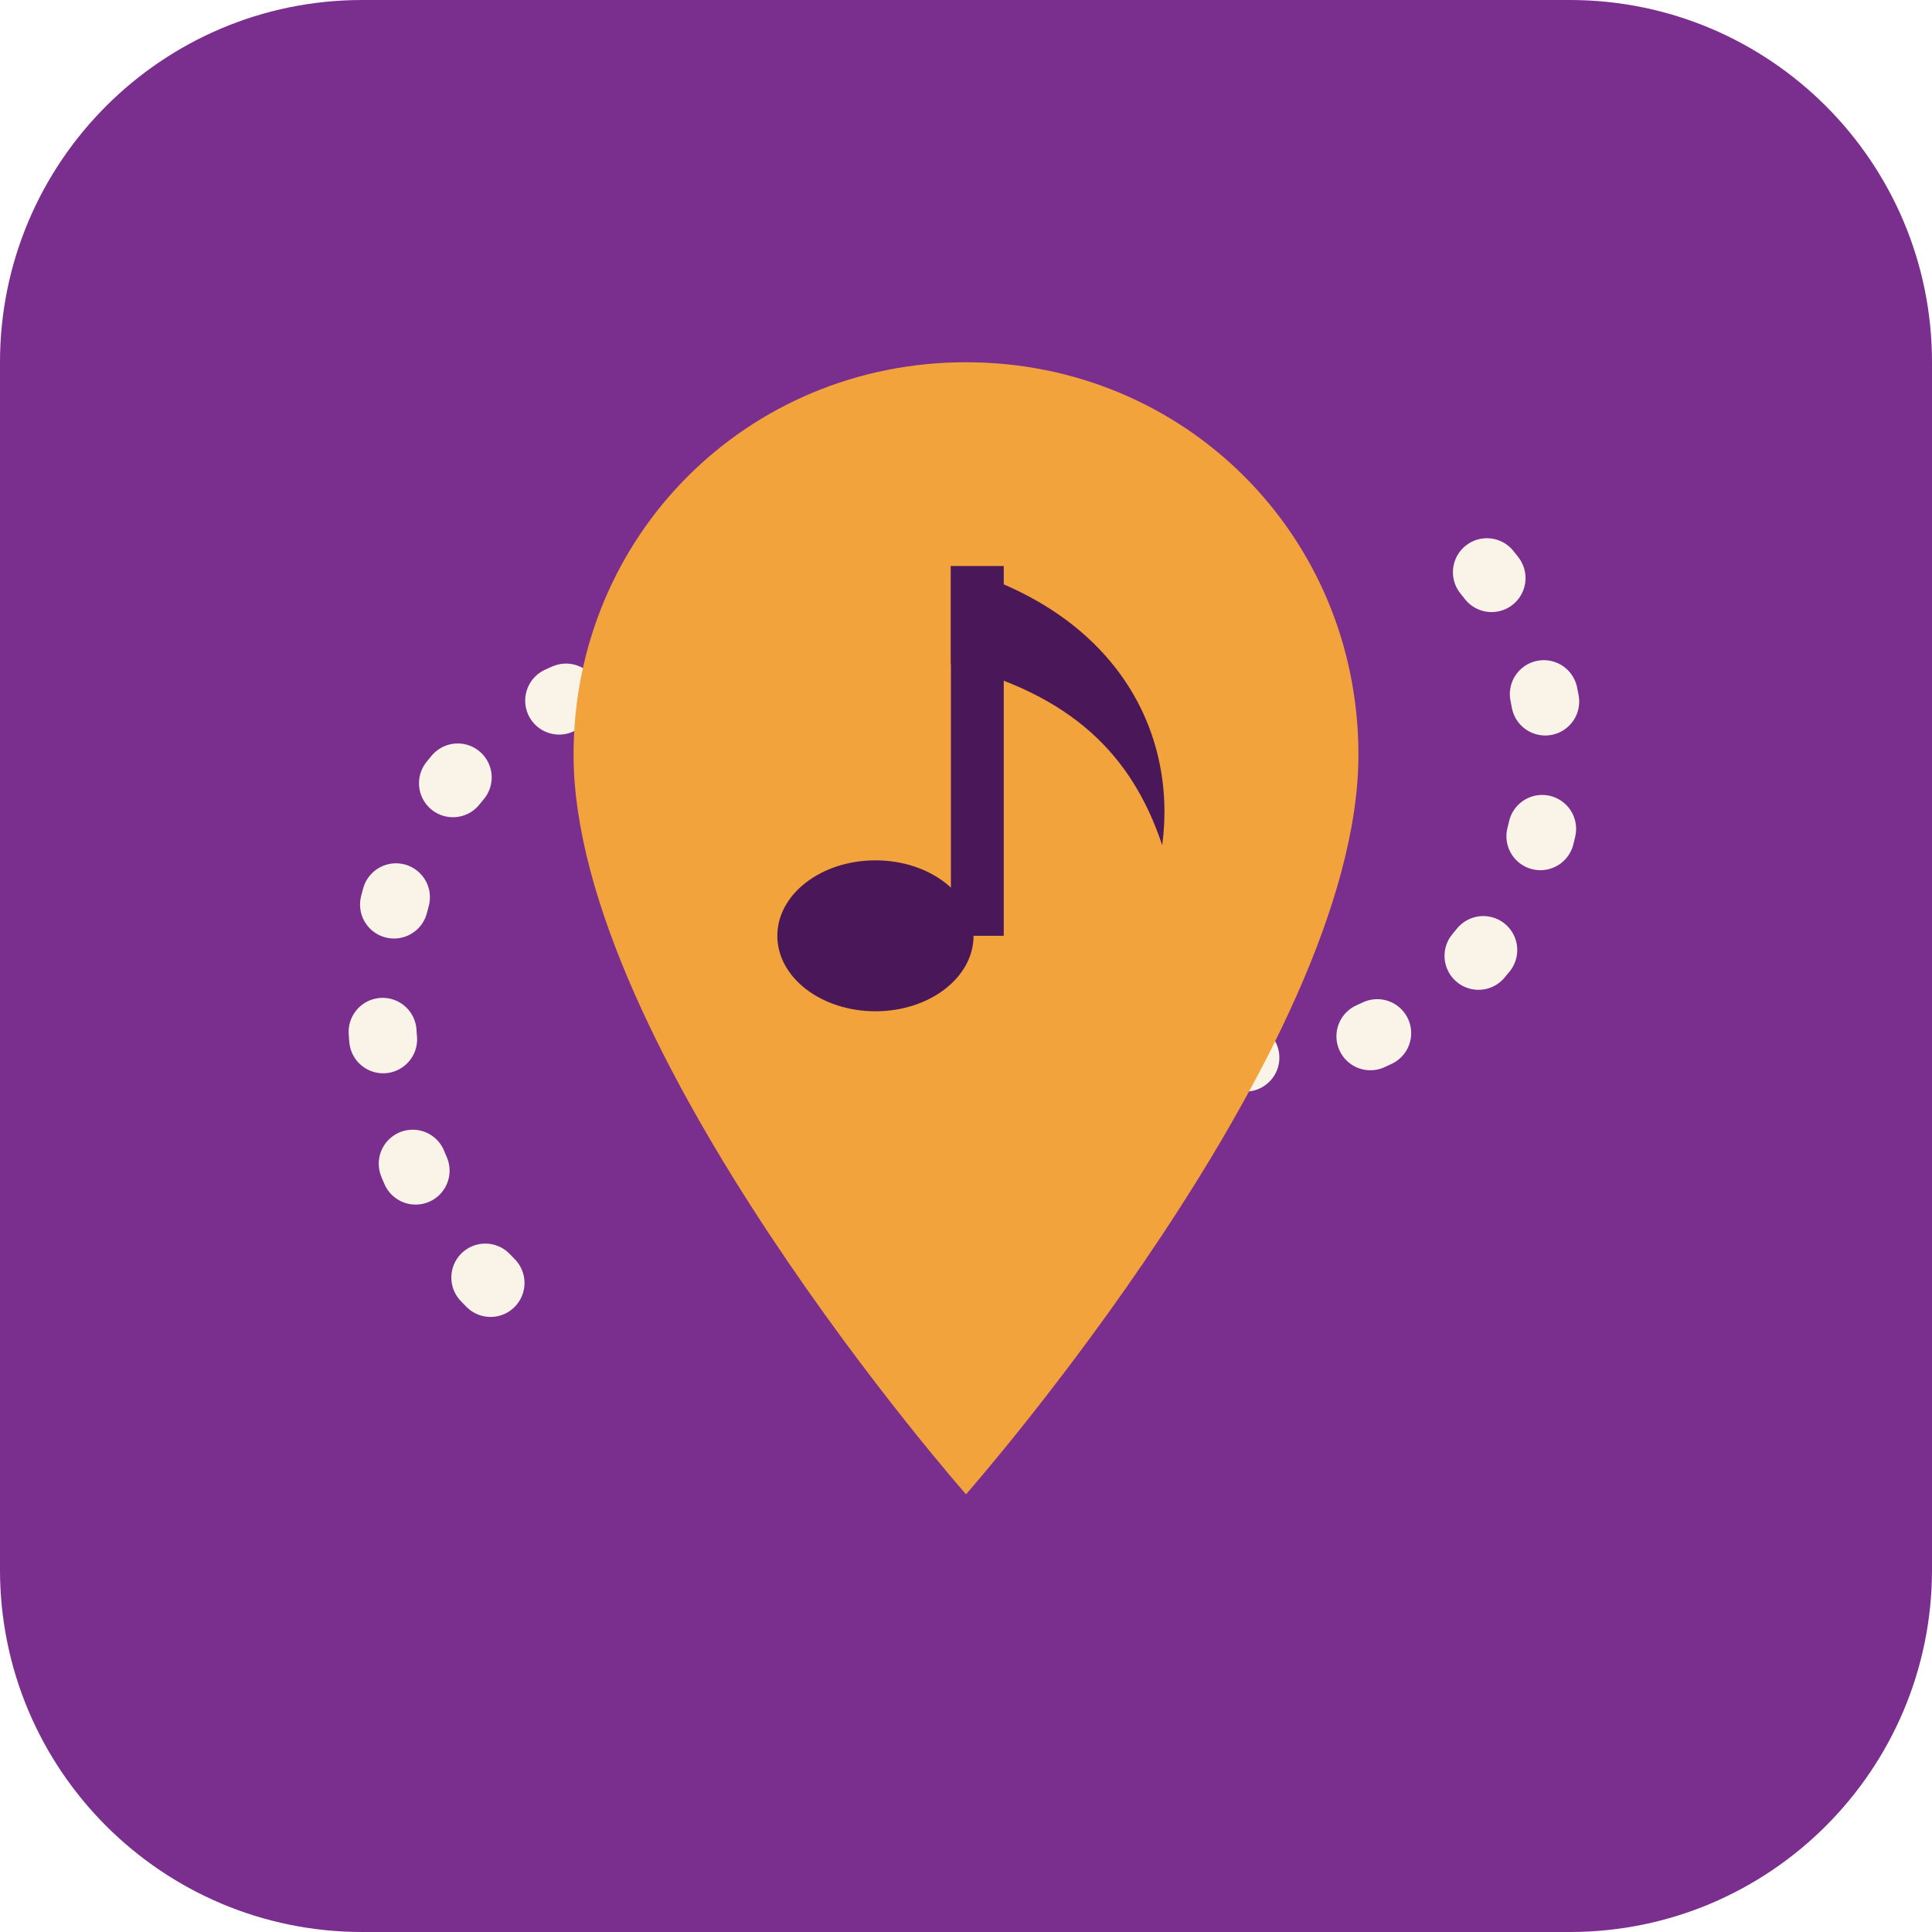
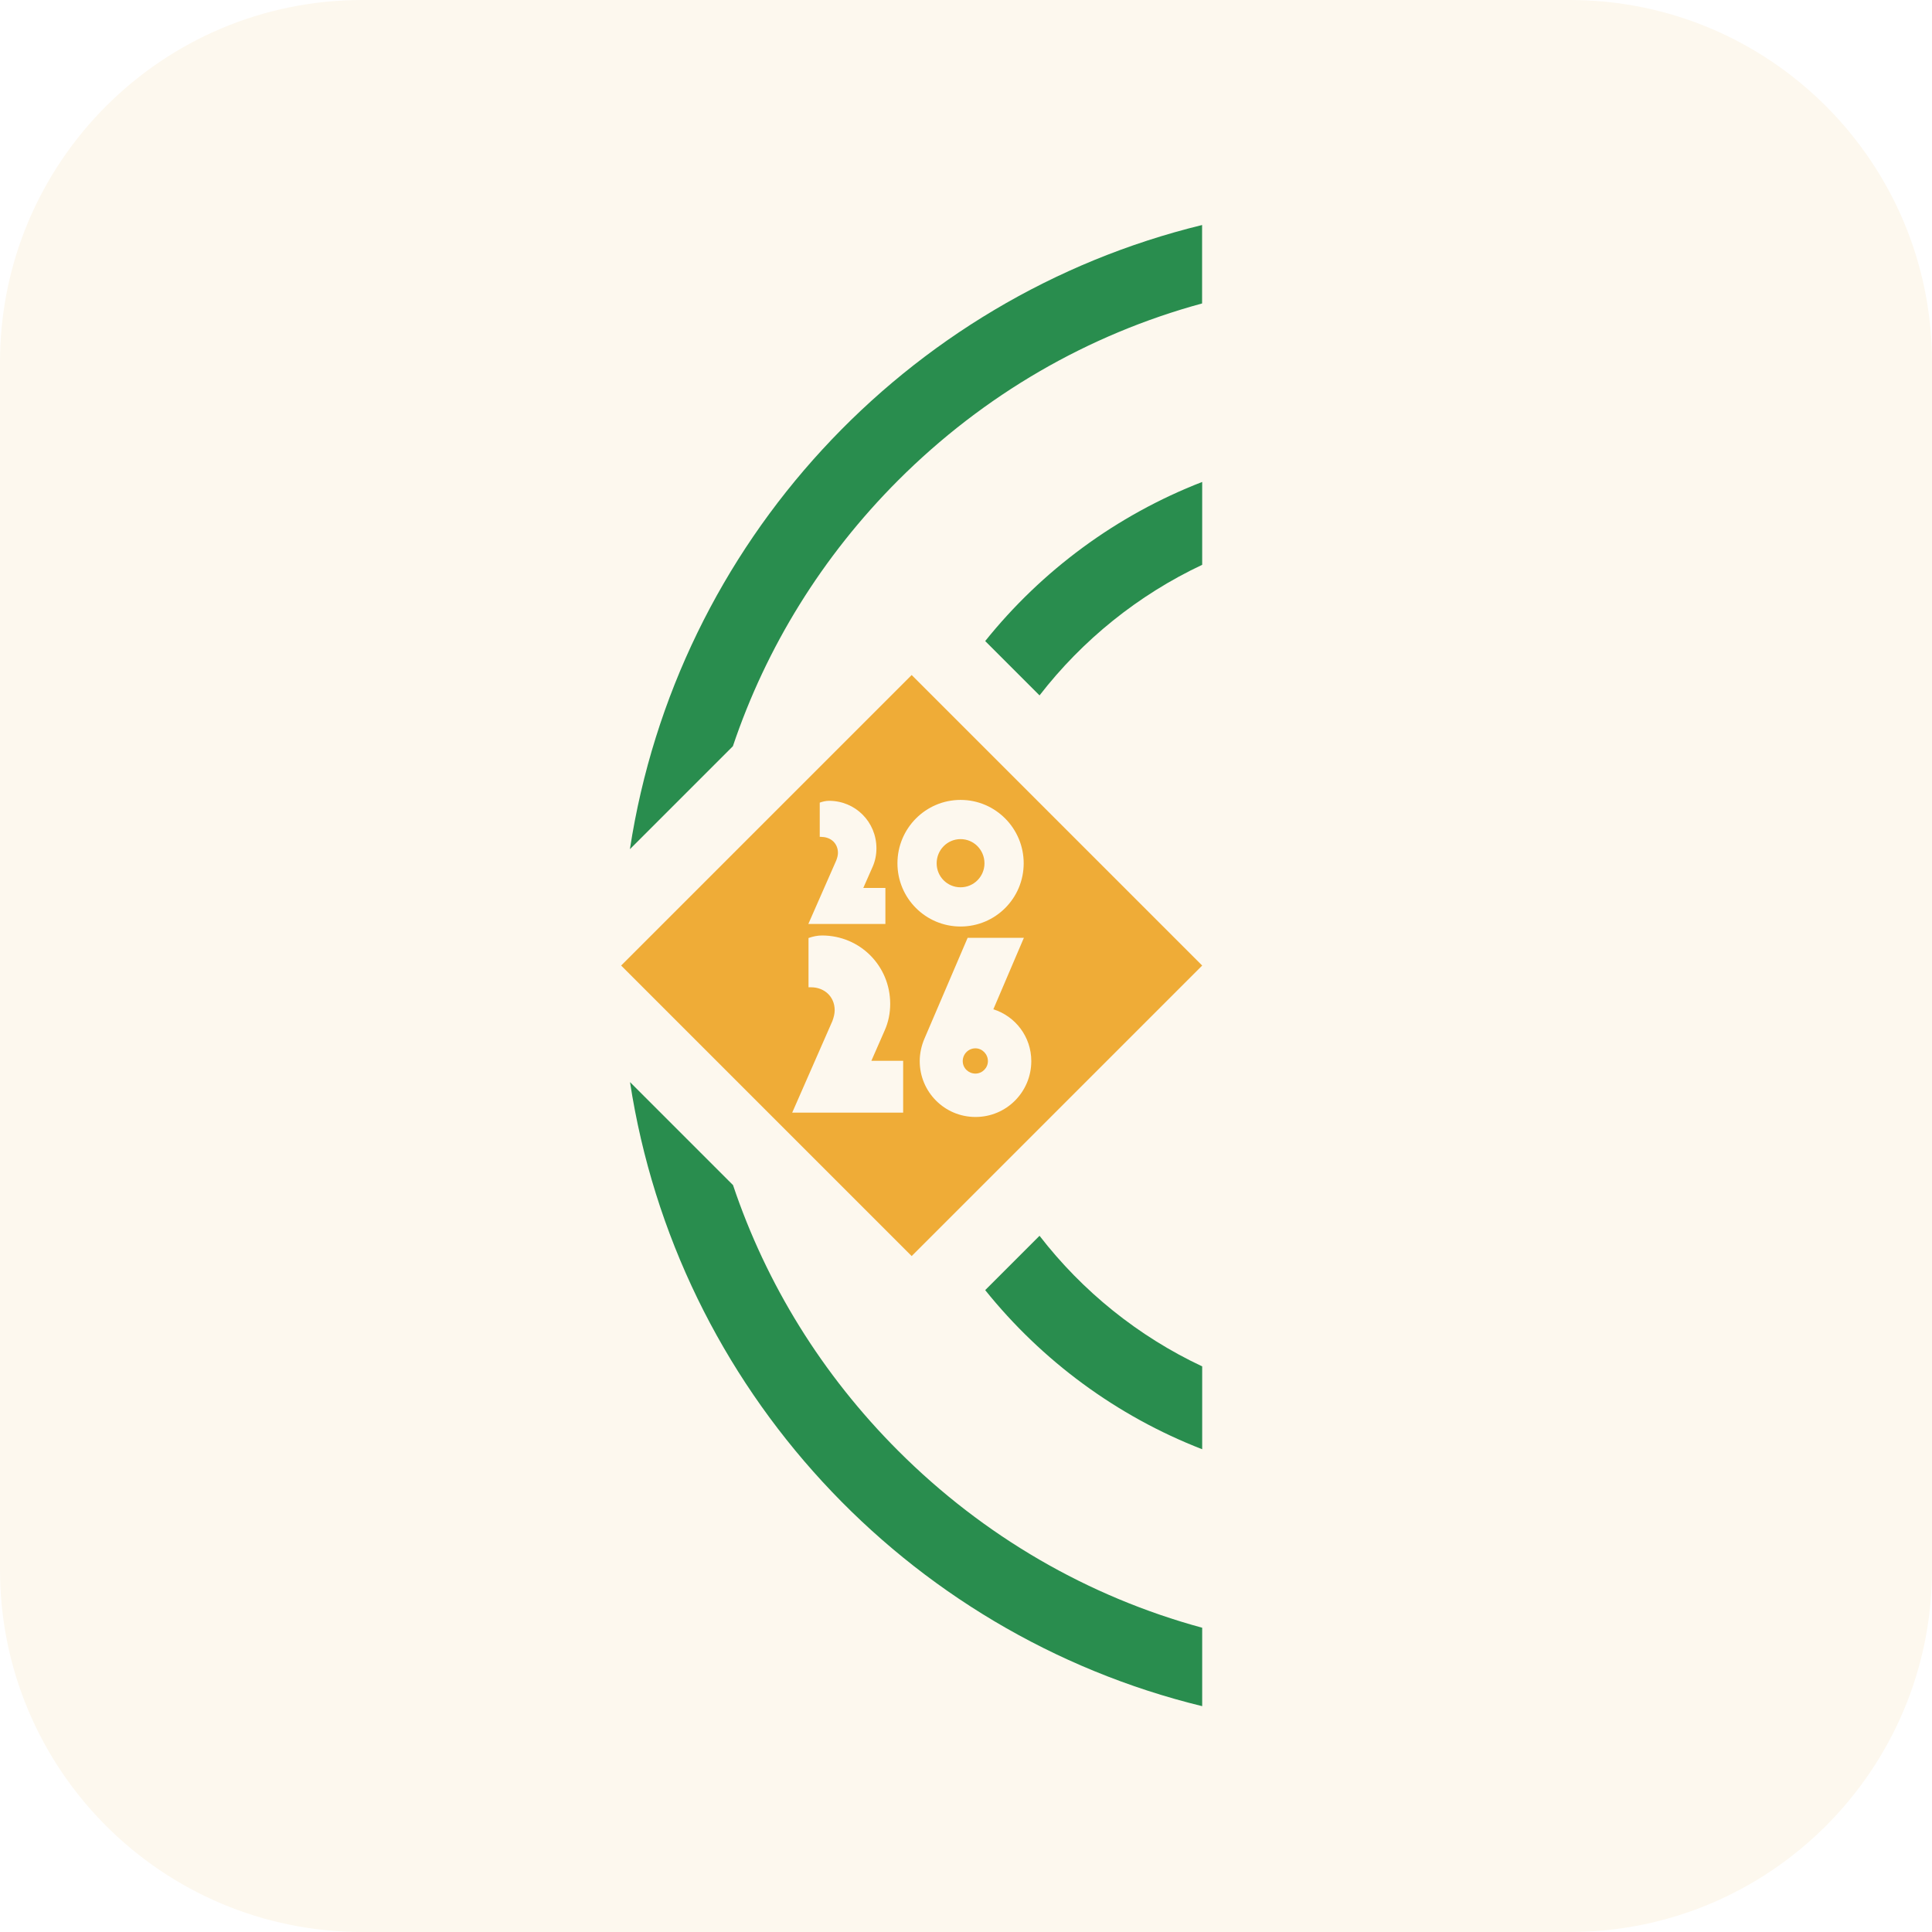
<svg xmlns="http://www.w3.org/2000/svg" viewBox="0 0 512 512">
-   <rect width="512" height="512" rx="96" fill="#7a2e8d" />
-   <path d="M 130 340 C 90 300 90 220 140 190 C 190 160 230 200 256 230 C 282 260 322 300 372 270 C 422 240 422 170 382 140" fill="none" stroke="#faf3e7" stroke-width="18" stroke-linecap="round" stroke-dasharray="2 34" />
-   <path d="M 256 96 C 198 96 152 142 152 200 C 152 278 256 396 256 396 C 256 396 360 278 360 200 C 360 142 314 96 256 96 Z" fill="#f2a33c" />
-   <g fill="#4a1758">
-     <ellipse cx="232" cy="248" rx="26" ry="20" />
-     <rect x="252" y="150" width="14" height="98" />
-     <path d="M 252 150 L 252 176 C 284 184 300 200 308 224 C 312 194 296 162 252 150 Z" />
+   <rect width="512" height="512" rx="96" fill="#fdf8ee" />
+   <g transform="translate(256 256) scale(2.4) translate(-54.5 -92)">
+     <g fill="#298d4e">
+       <path d="M62.62,121.79l-6,6c6.25,7.78,14.5,13.9,23.96,17.57v-9.15c-7.07-3.32-13.23-8.3-17.96-14.42Z" />
+       <path d="M56.62,56.12l6,6c4.74-6.12,10.89-11.09,17.96-14.42v-9.15c-9.46,3.67-17.71,9.78-23.96,17.57Z" />
+       <path d="M17.4,79.09l11.36-11.36c3.68-10.94,9.86-20.96,18.25-29.36,9.46-9.46,20.99-16.11,33.56-19.53v-8.66c-32.75,7.99-58,35.14-63.18,68.91Z" />
+       <path d="M28.76,116.18l-11.36-11.36c5.18,33.77,30.42,60.92,63.18,68.91v-8.66c-12.57-3.42-24.1-10.07-33.56-19.53-8.4-8.4-14.58-18.42-18.25-29.36Z" />
+     </g>
+     <g fill="#efac37">
+       <path d="M48.5,59.87l-32.08,32.08,32.08,32.08,32.08-32.08-32.08-32.08ZM38.55,77.74h-.2v-3.78c.33-.12.68-.2,1.03-.2,2.91,0,5.23,2.33,5.23,5.25,0,.71-.14,1.41-.43,2.06l-1.02,2.31h2.44v3.98h-8.51l3.09-7.03c.1-.27.18-.55.18-.82,0-1.06-.8-1.76-1.82-1.76ZM47.56,108.19h-12.25l4.44-10.12c.14-.39.25-.79.25-1.18,0-1.52-1.15-2.54-2.61-2.54h-.28v-5.44c.48-.17.98-.28,1.49-.28,4.19,0,7.53,3.35,7.53,7.55,0,1.02-.2,2.03-.62,2.96l-1.46,3.33h3.51v5.72ZM46.93,80.66c0-3.86,3.12-7,6.97-7s6.97,3.14,6.97,7-3.12,6.98-6.97,6.98-6.97-3.12-6.97-6.98ZM55.54,108.67c-3.4,0-6.15-2.76-6.15-6.17,0-.87.2-1.72.51-2.45l4.78-11.16h6.21l-3.37,7.89c2.42.76,4.19,3.02,4.19,5.72,0,3.41-2.75,6.17-6.15,6.17Z" />
+       <path d="M56.54,80.66c0-1.47-1.17-2.67-2.64-2.67s-2.64,1.2-2.64,2.67,1.17,2.65,2.64,2.65,2.64-1.2,2.64-2.65Z" />
+       <path d="M55.54,101.09c-.76,0-1.4.62-1.4,1.41s.65,1.38,1.4,1.38,1.38-.62,1.38-1.38-.62-1.41-1.38-1.41Z" />
+     </g>
  </g>
</svg>
